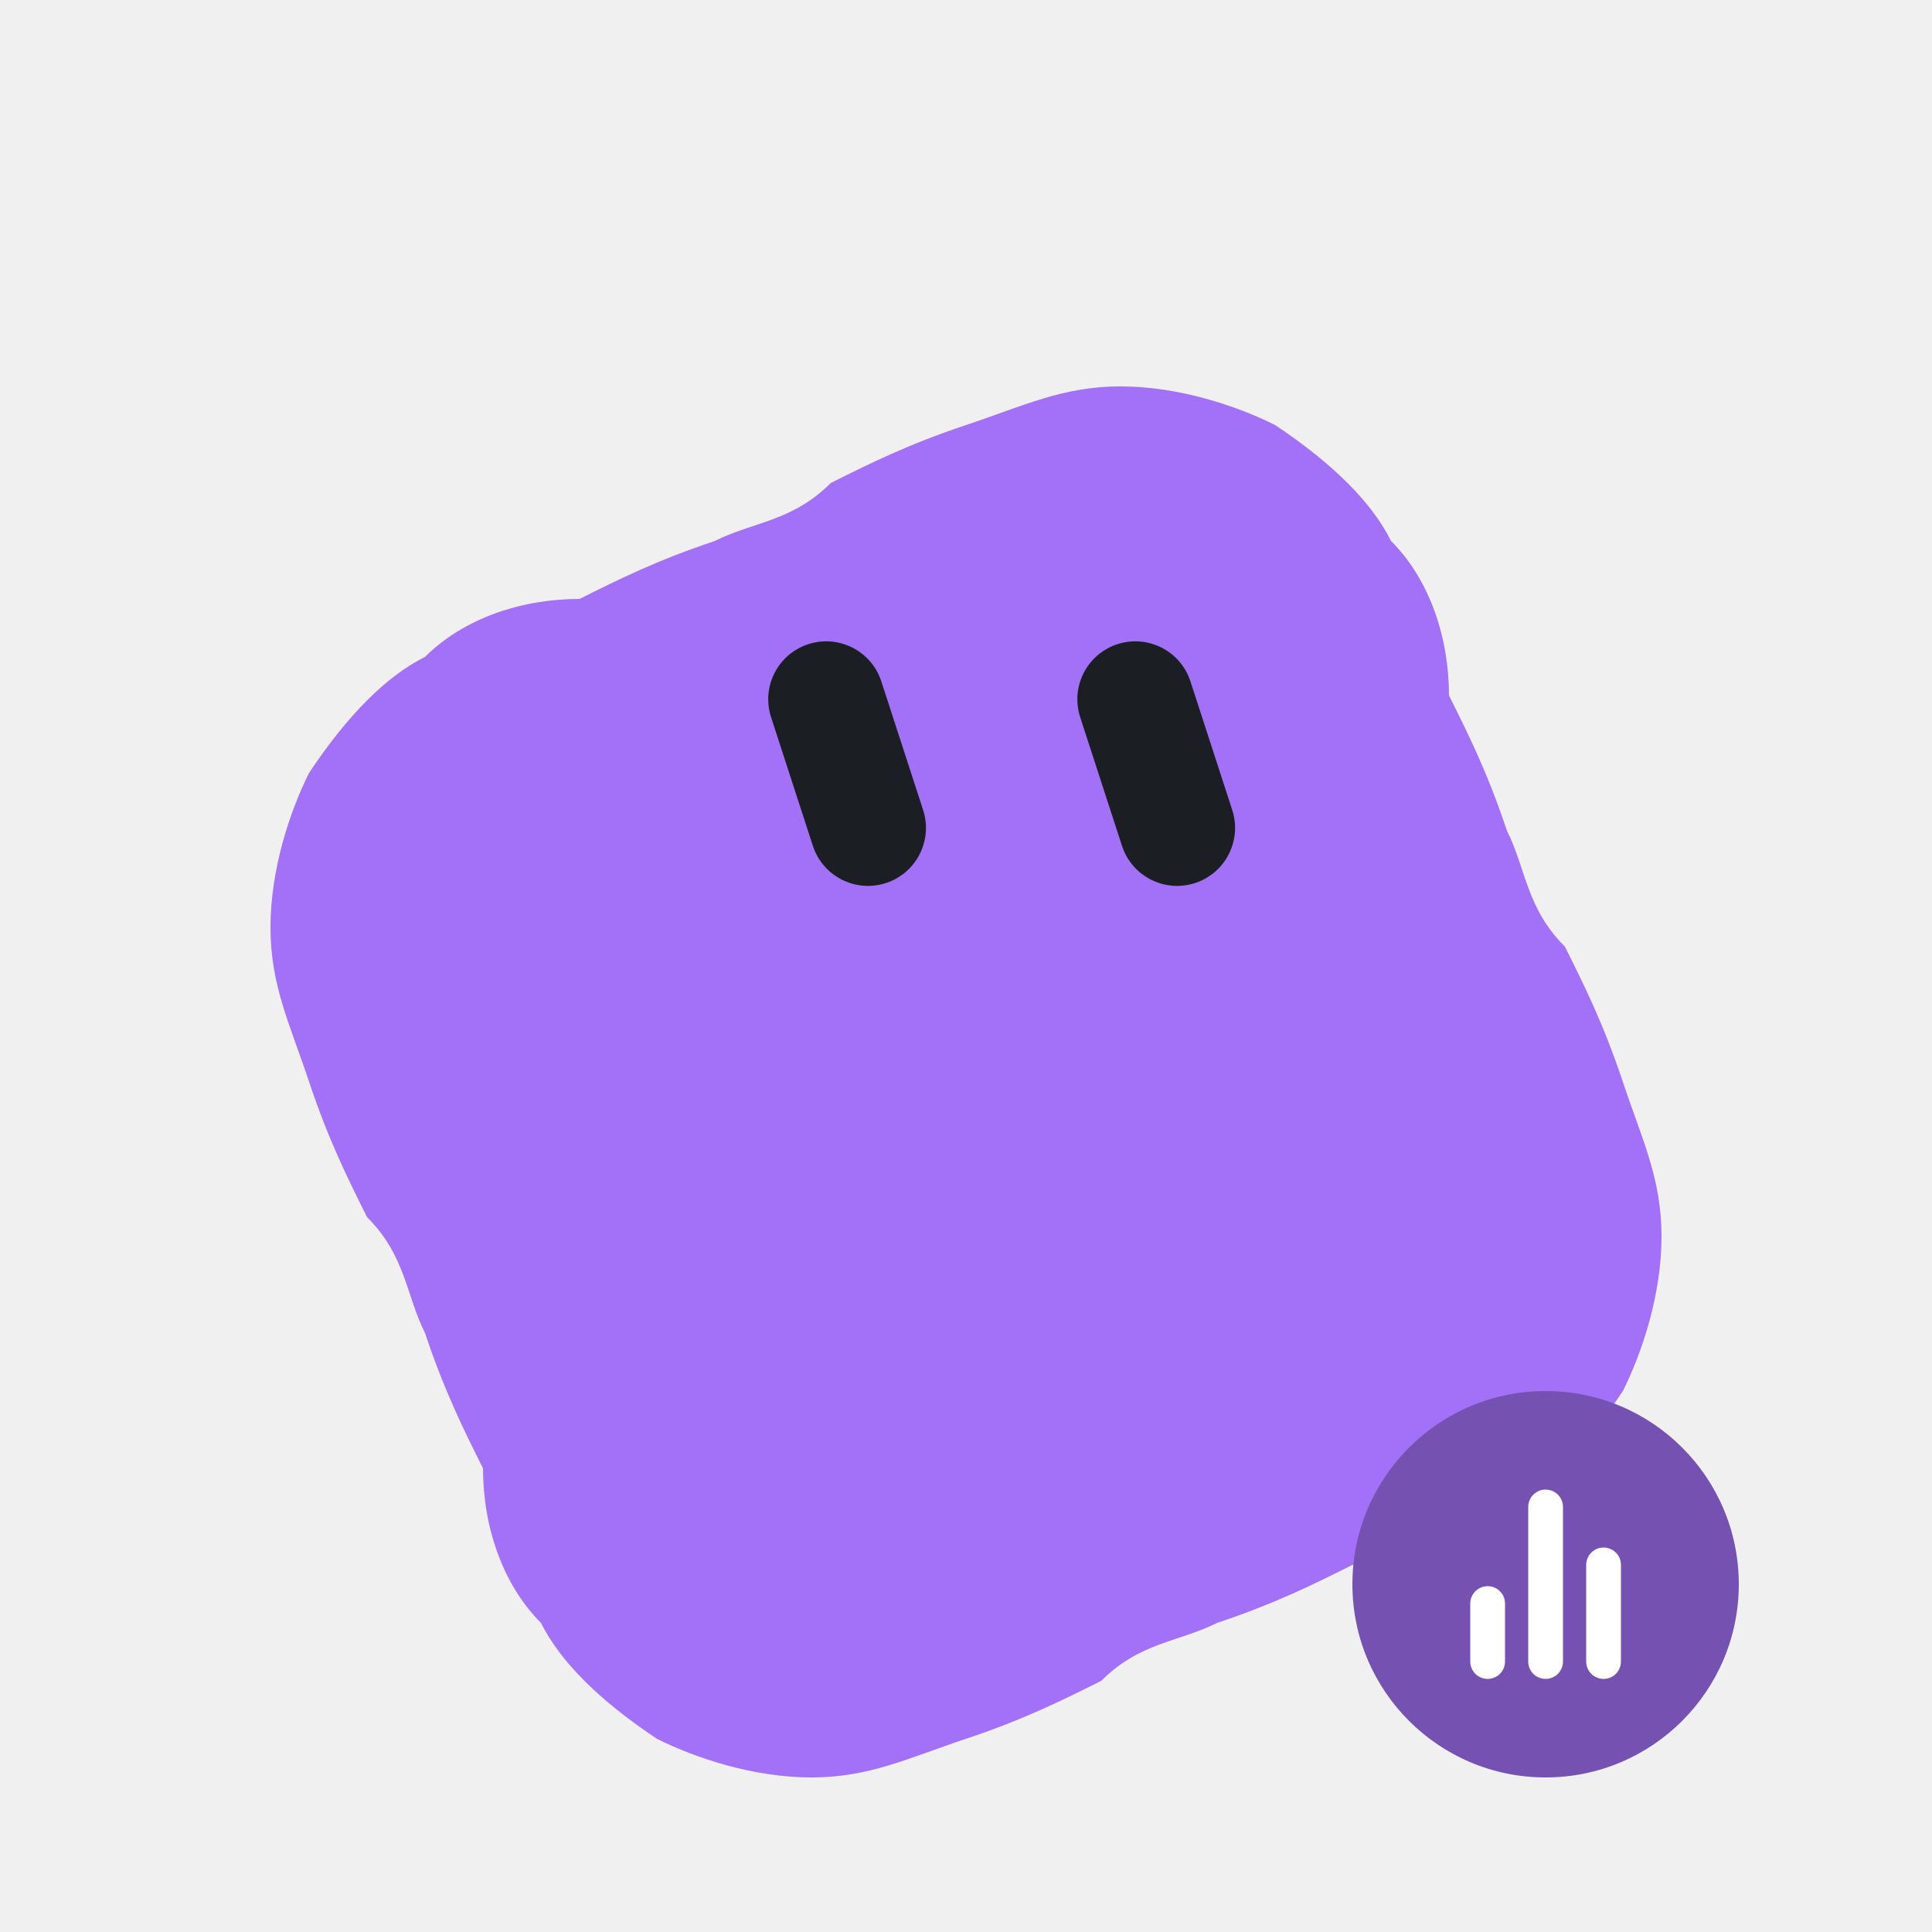
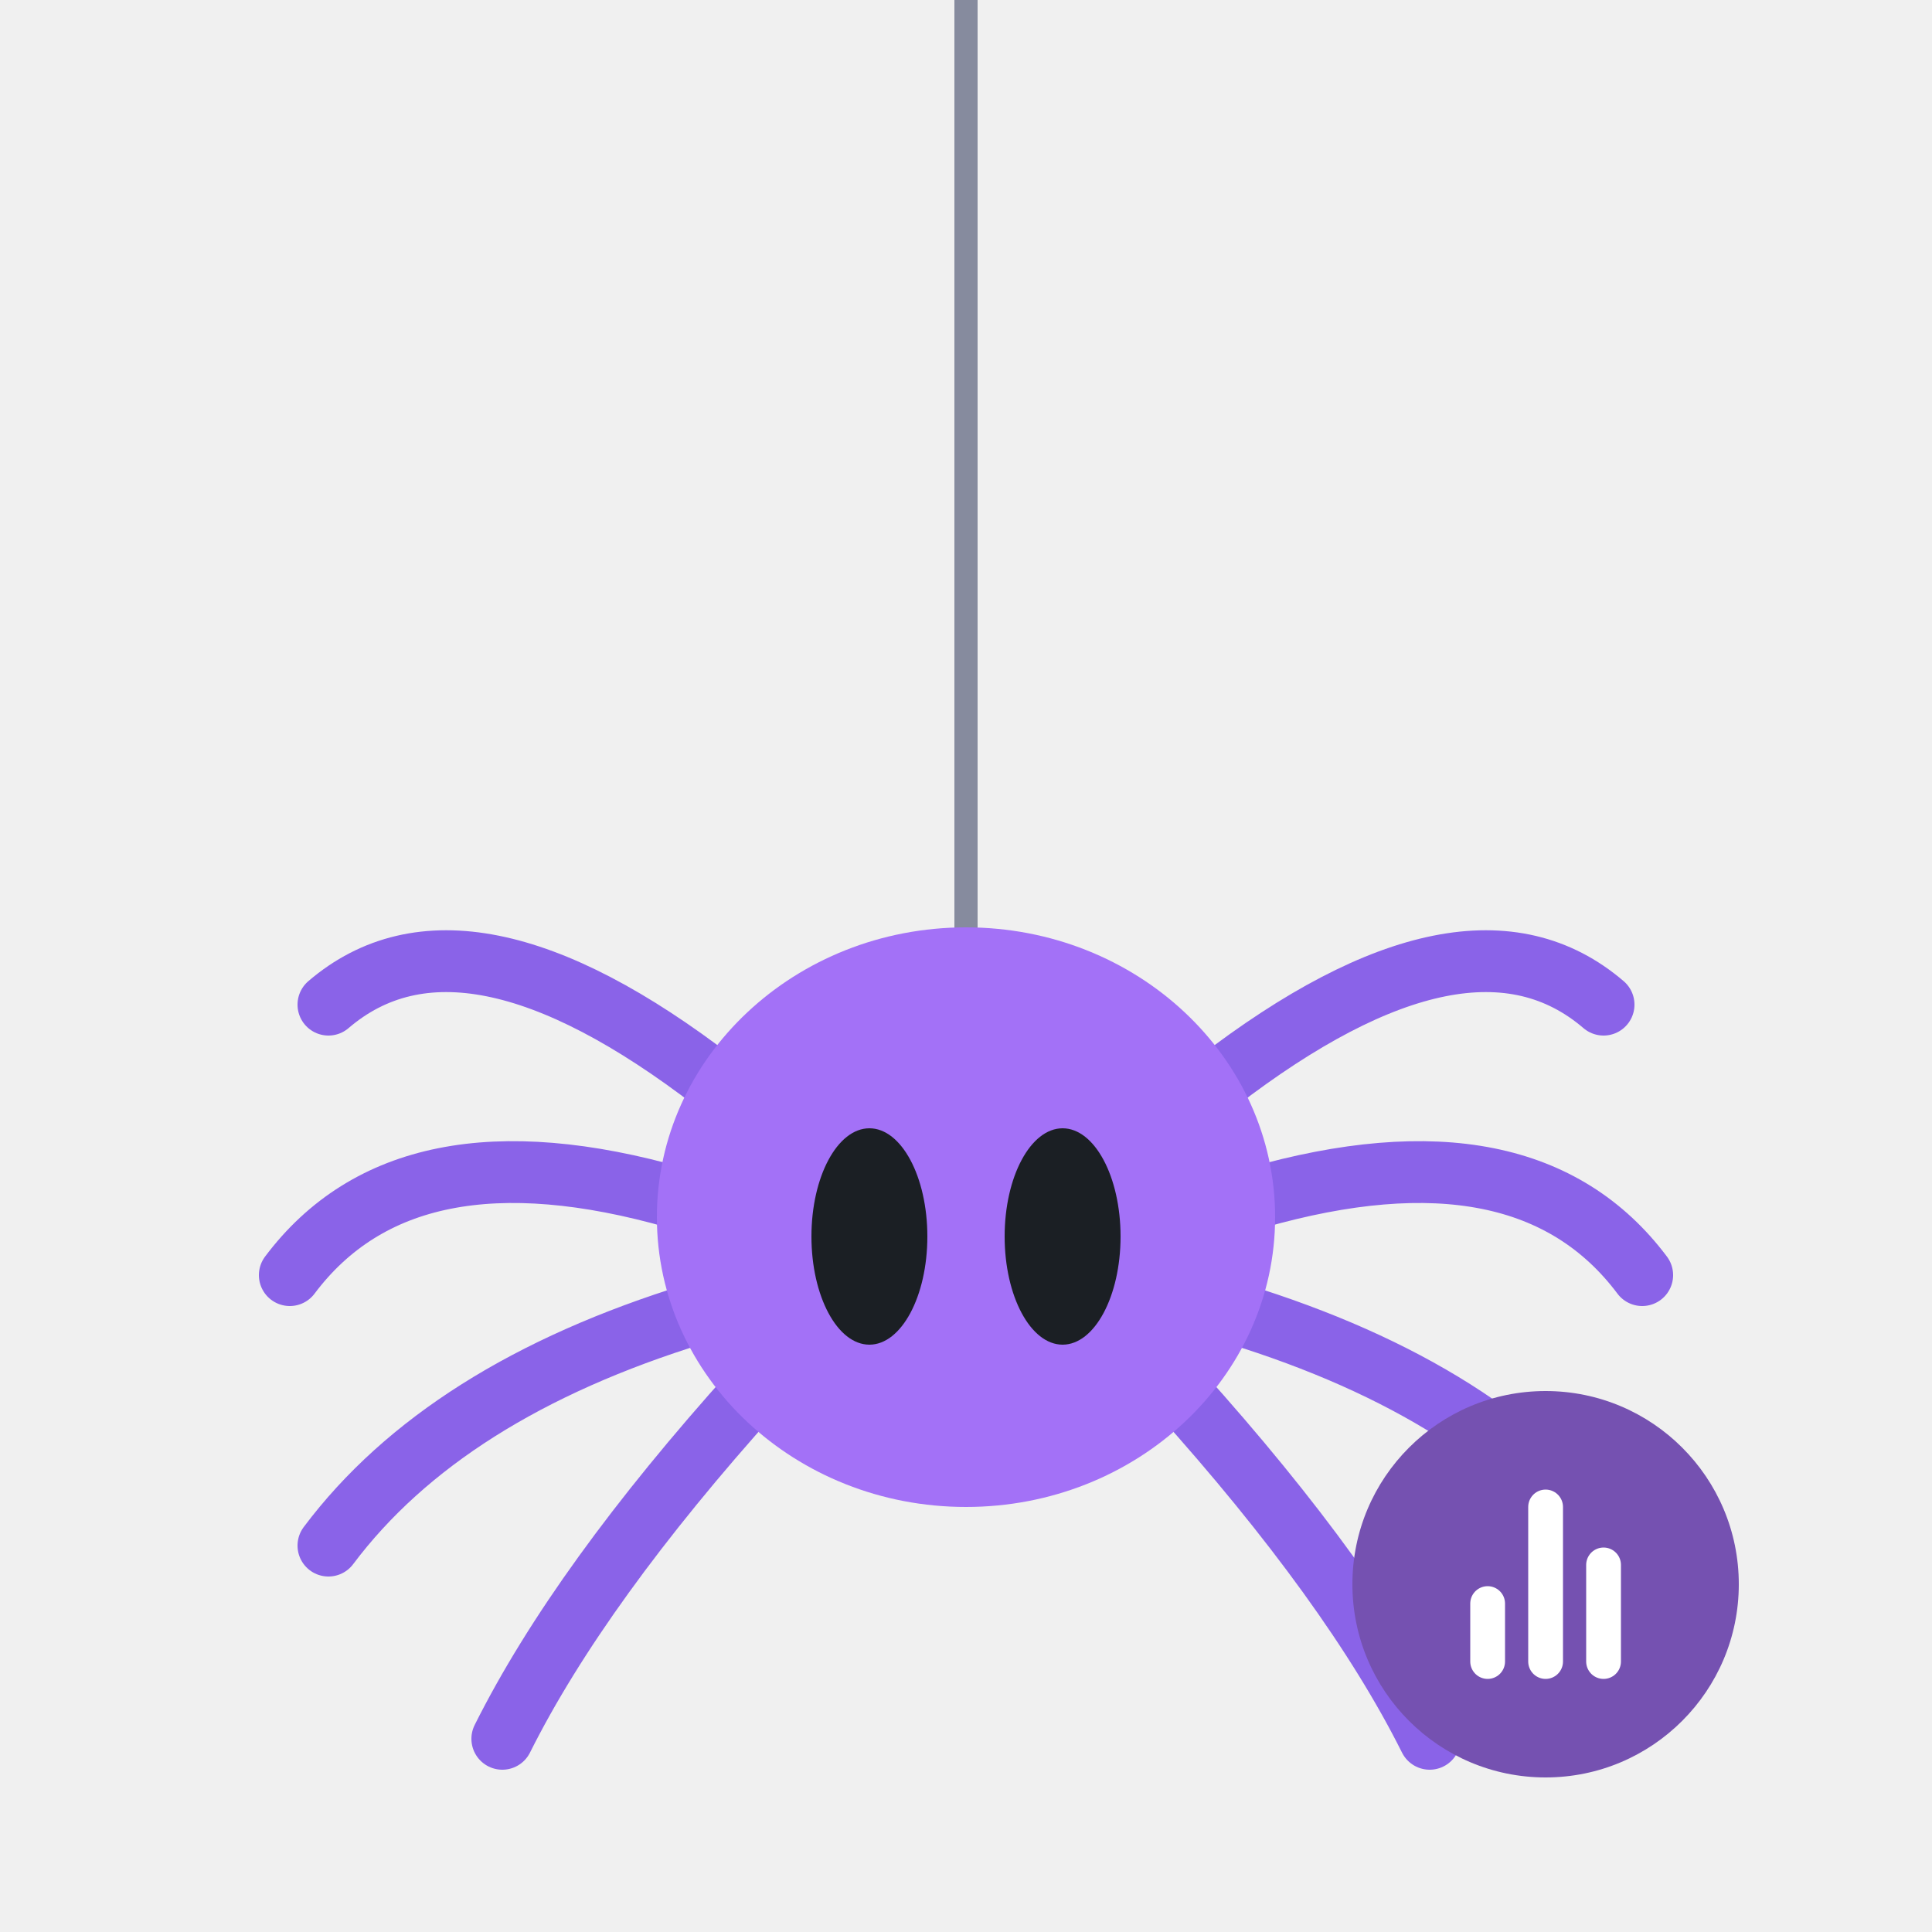
- <svg xmlns="http://www.w3.org/2000/svg" viewBox="0 0 100 100" role="img" aria-label="Analyst: a four-lobe clover">
-   <style>.b{animation:q 3.6s ease-in-out infinite;transform-origin:50px 90px}.e{animation:k 4s 0.4s infinite;transform-box:fill-box;transform-origin:center}@keyframes q{50%{transform:translateY(-3px) scale(1.03,.97)}}@keyframes k{0%,92%,100%{transform:scaleY(1)}96%{transform:scaleY(.15)}}@media(prefers-reduced-motion:reduce){.b,.e{animation:none}}</style>
-   <g class="b">
-     <path d="M84 56C85 59 86 61 86 64C86 67 85 70 84 72C82 75 80 77 78 78C76 80 73 81 70 81C68 82 66 83 63 84C61 85 59 85 57 87C55 88 53 89 50 90C47 91 45 92 42 92C39 92 36 91 34 90C31 88 29 86 28 84C26 82 25 79 25 76C24 74 23 72 22 69C21 67 21 65 19 63C18 61 17 59 16 56C15 53 14 51 14 48C14 45 15 42 16 40C18 37 20 35 22 34C24 32 27 31 30 31C32 30 34 29 37 28C39 27 41 27 43 25C45 24 47 23 50 22C53 21 55 20 58 20C61 20 64 21 66 22C69 24 71 26 72 28C74 30 75 33 75 36C76 38 77 40 78 43C79 45 79 47 81 49C82 51 83 53 84 56Z" fill="#a371f7" />
-     <g transform="rotate(-18 44 40)">
-       <rect class="e" x="41" y="33" width="6" height="13" rx="3" fill="#1b1f24" />
-     </g>
-     <g transform="rotate(-18 60 40)">
-       <rect class="e" x="57" y="33" width="6" height="13" rx="3" fill="#1b1f24" />
-     </g>
-     <g transform="translate(80 82)">
-       <circle r="10" fill="#7551b1" />
-       <path d="M-3 4v-3M0 4v-8M3 4v-5" fill="none" stroke="#fff" stroke-width="1.8" stroke-linecap="round" stroke-linejoin="round" />
+ <svg xmlns="http://www.w3.org/2000/svg" viewBox="0 0 100 100" role="img" aria-label="Analyst as a spider, Halloween" stroke-linecap="round" stroke-linejoin="round">
+   <style>.s,.q,.g,.e{animation:3.4s -1.04s ease-in-out infinite}.s{animation-name:s;transform-origin:50px 0px}.q{animation-name:q;transform-origin:50px 90px}.g{animation-name:g}.e{animation-name:e;transform-box:fill-box;transform-origin:center}@keyframes s{0%,50%,to{transform:rotate(0)}25%{transform:rotate(8deg)}75%{transform:rotate(-8deg)}}@keyframes q{0%,50%,to{transform:scale(0.98,1.02)}25%,75%{transform:scale(1.03,0.97)}}@keyframes g{0%,50%,to{transform:none}25%{transform:translateX(-3.2px)}75%{transform:translateX(3.2px)}}@keyframes e{0%,10%,50%,60%,to{transform:none}25%,75%{transform:scale(1.32,.7)}}.lg{animation:lg 1.2s ease-in-out infinite;transform-origin:50px 63px}@keyframes lg{50%{transform:scaleY(.9)}}@media(prefers-reduced-motion:reduce){*{animation:none!important}}</style>
+   <g class="s">
+     <g class="q">
+       <path d="M50 0V48" fill="none" stroke="#868b9e" stroke-width="1.2" />
+       <g class="lg">
+         <path d="M37 56Q24 46 17 52M35 62Q21 58 15 66M36 68Q23 72 17 80M39 72Q30 82 26 90" fill="none" stroke="#8a63e8" stroke-width="3.2" />
+         <g transform="matrix(-1 0 0 1 100 0)">
+           <path d="M37 56Q24 46 17 52M35 62Q21 58 15 66M36 68Q23 72 17 80M39 72Q30 82 26 90" fill="none" stroke="#8a63e8" stroke-width="3.2" />
+         </g>
+       </g>
+       <ellipse cx="50" cy="63" rx="16" ry="15" fill="#a371f7" />
+       <g class="g" fill="#1b1f24">
+         <ellipse class="e" cx="45" cy="64" rx="3" ry="5.6" />
+         <ellipse class="e" cx="55" cy="64" rx="3" ry="5.6" />
+       </g>
    </g>
  </g>
+   <g transform="translate(80 82)">
+     <circle r="10" fill="#7551b1" />
+     <path d="M-3 4v-3M0 4v-8M3 4v-5" fill="none" stroke="#fff" stroke-width="1.8" />
+   </g>
</svg>
